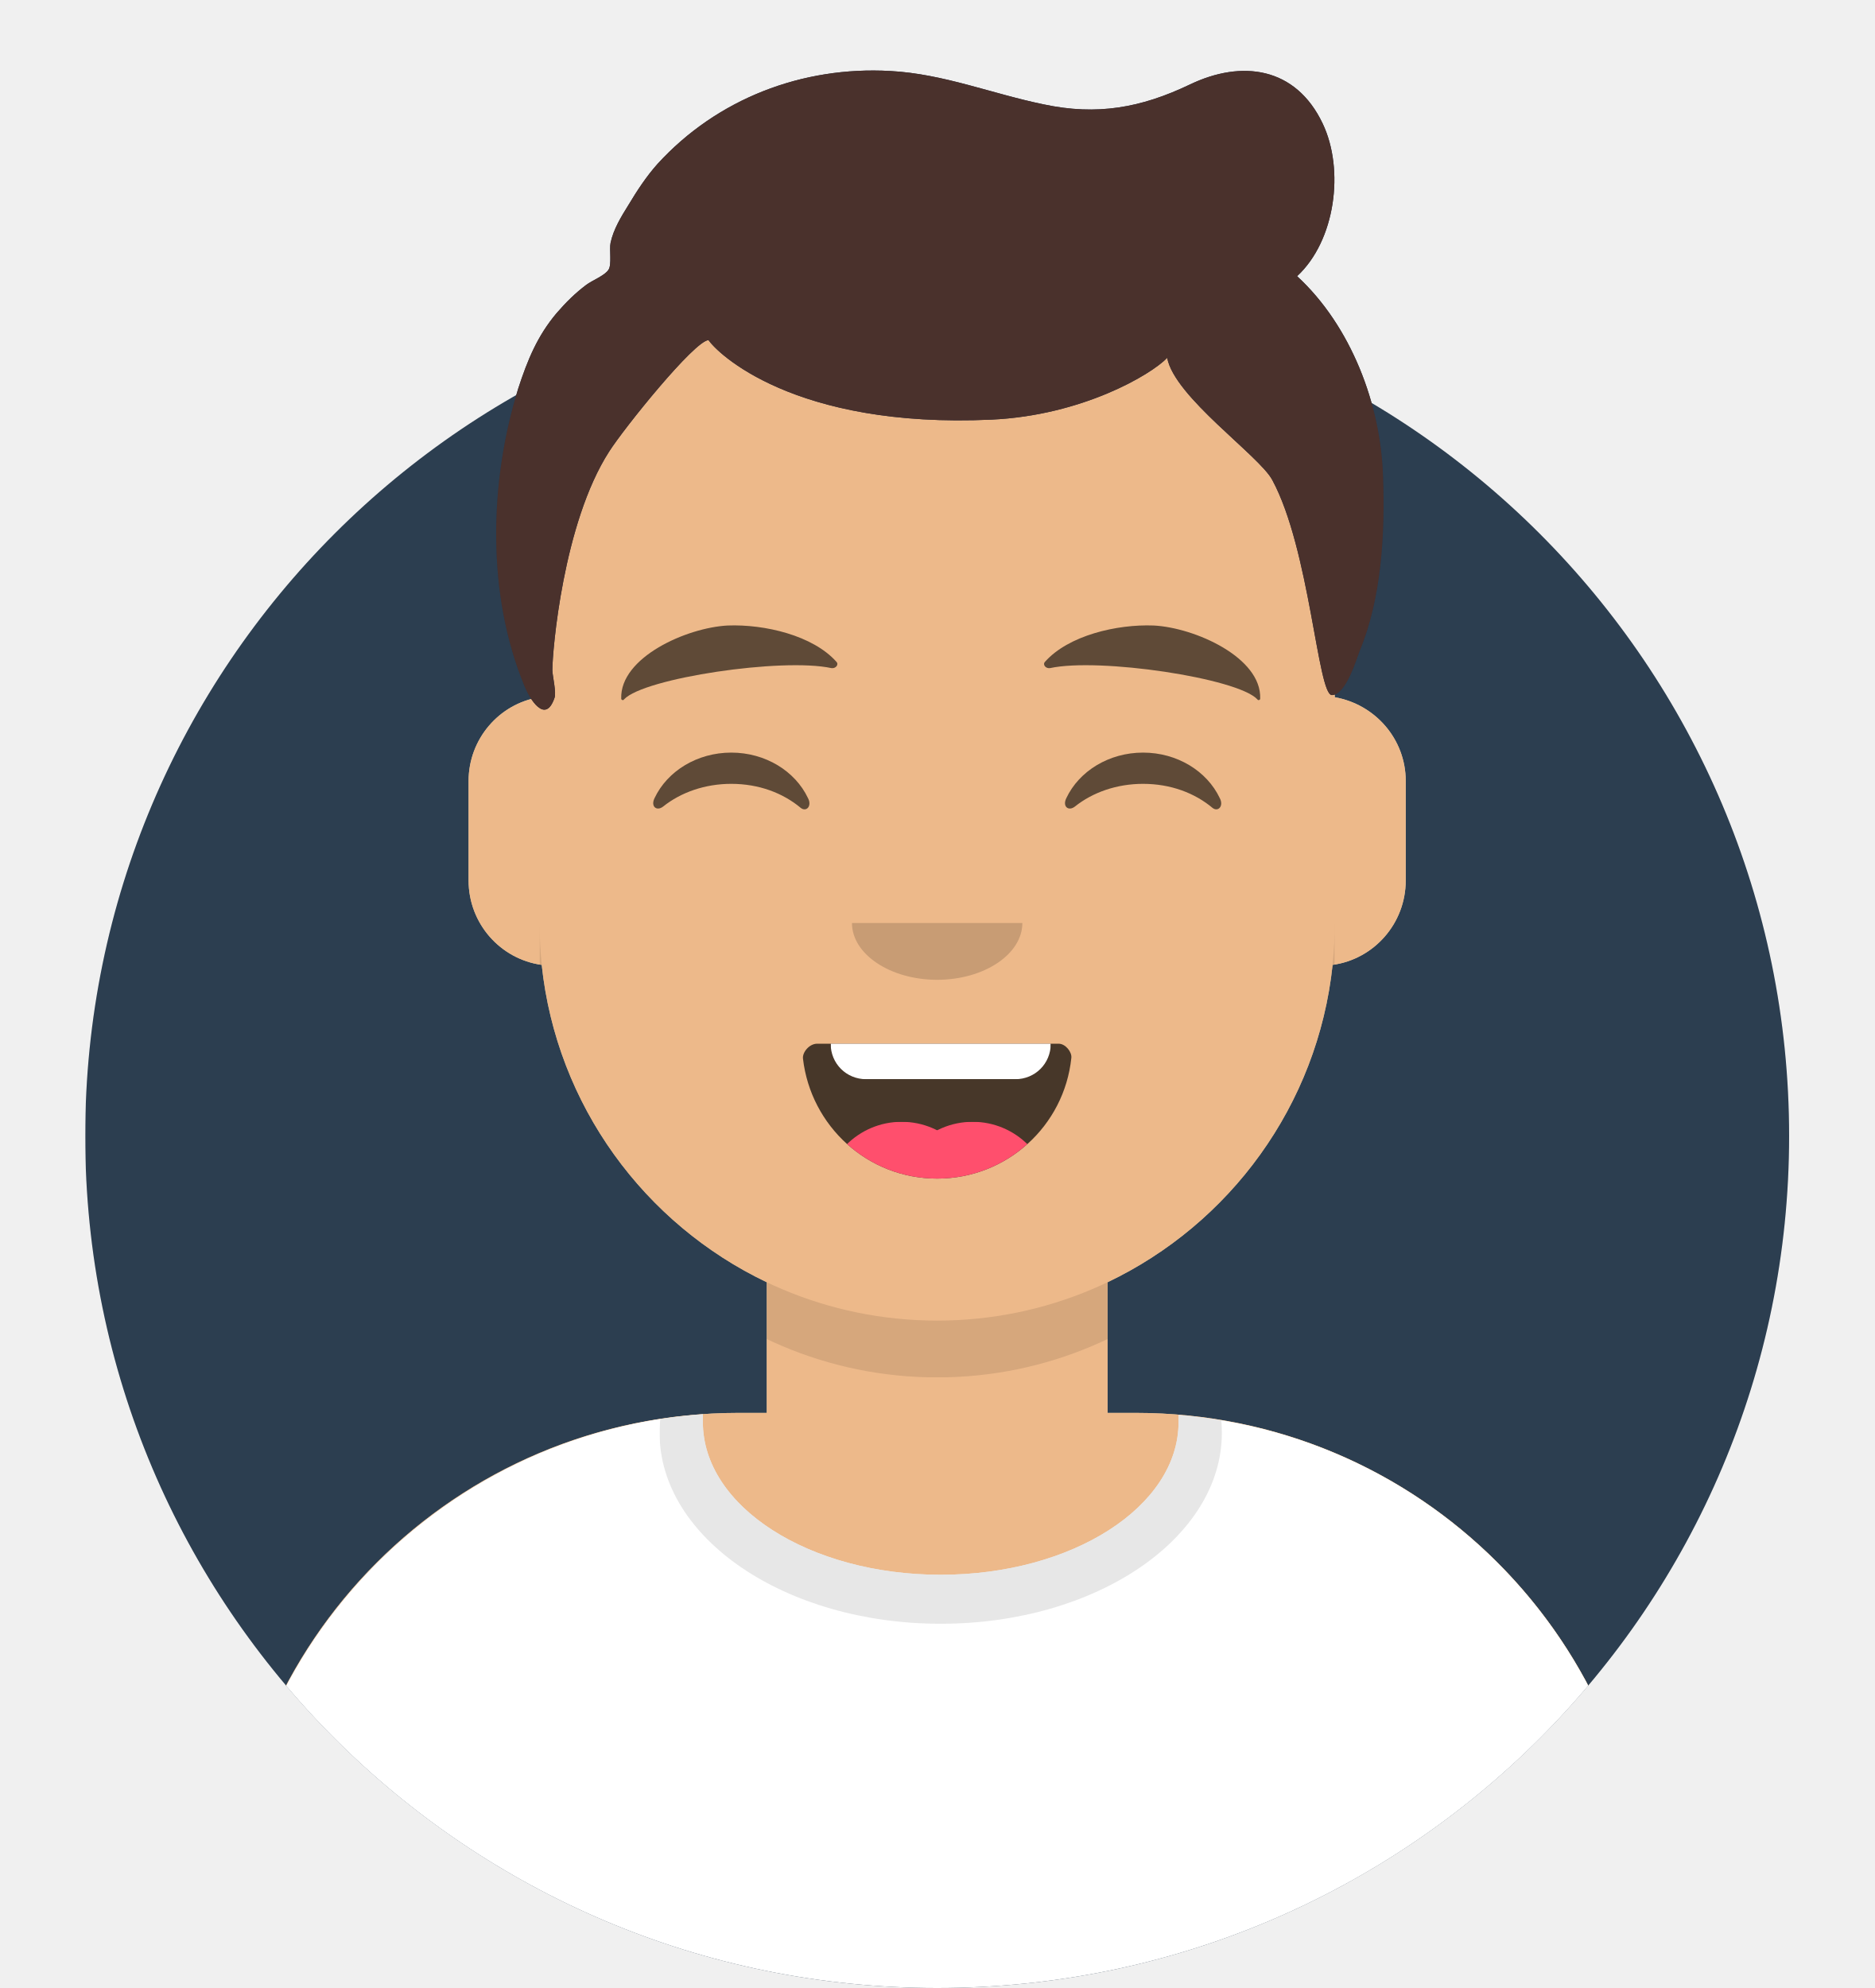
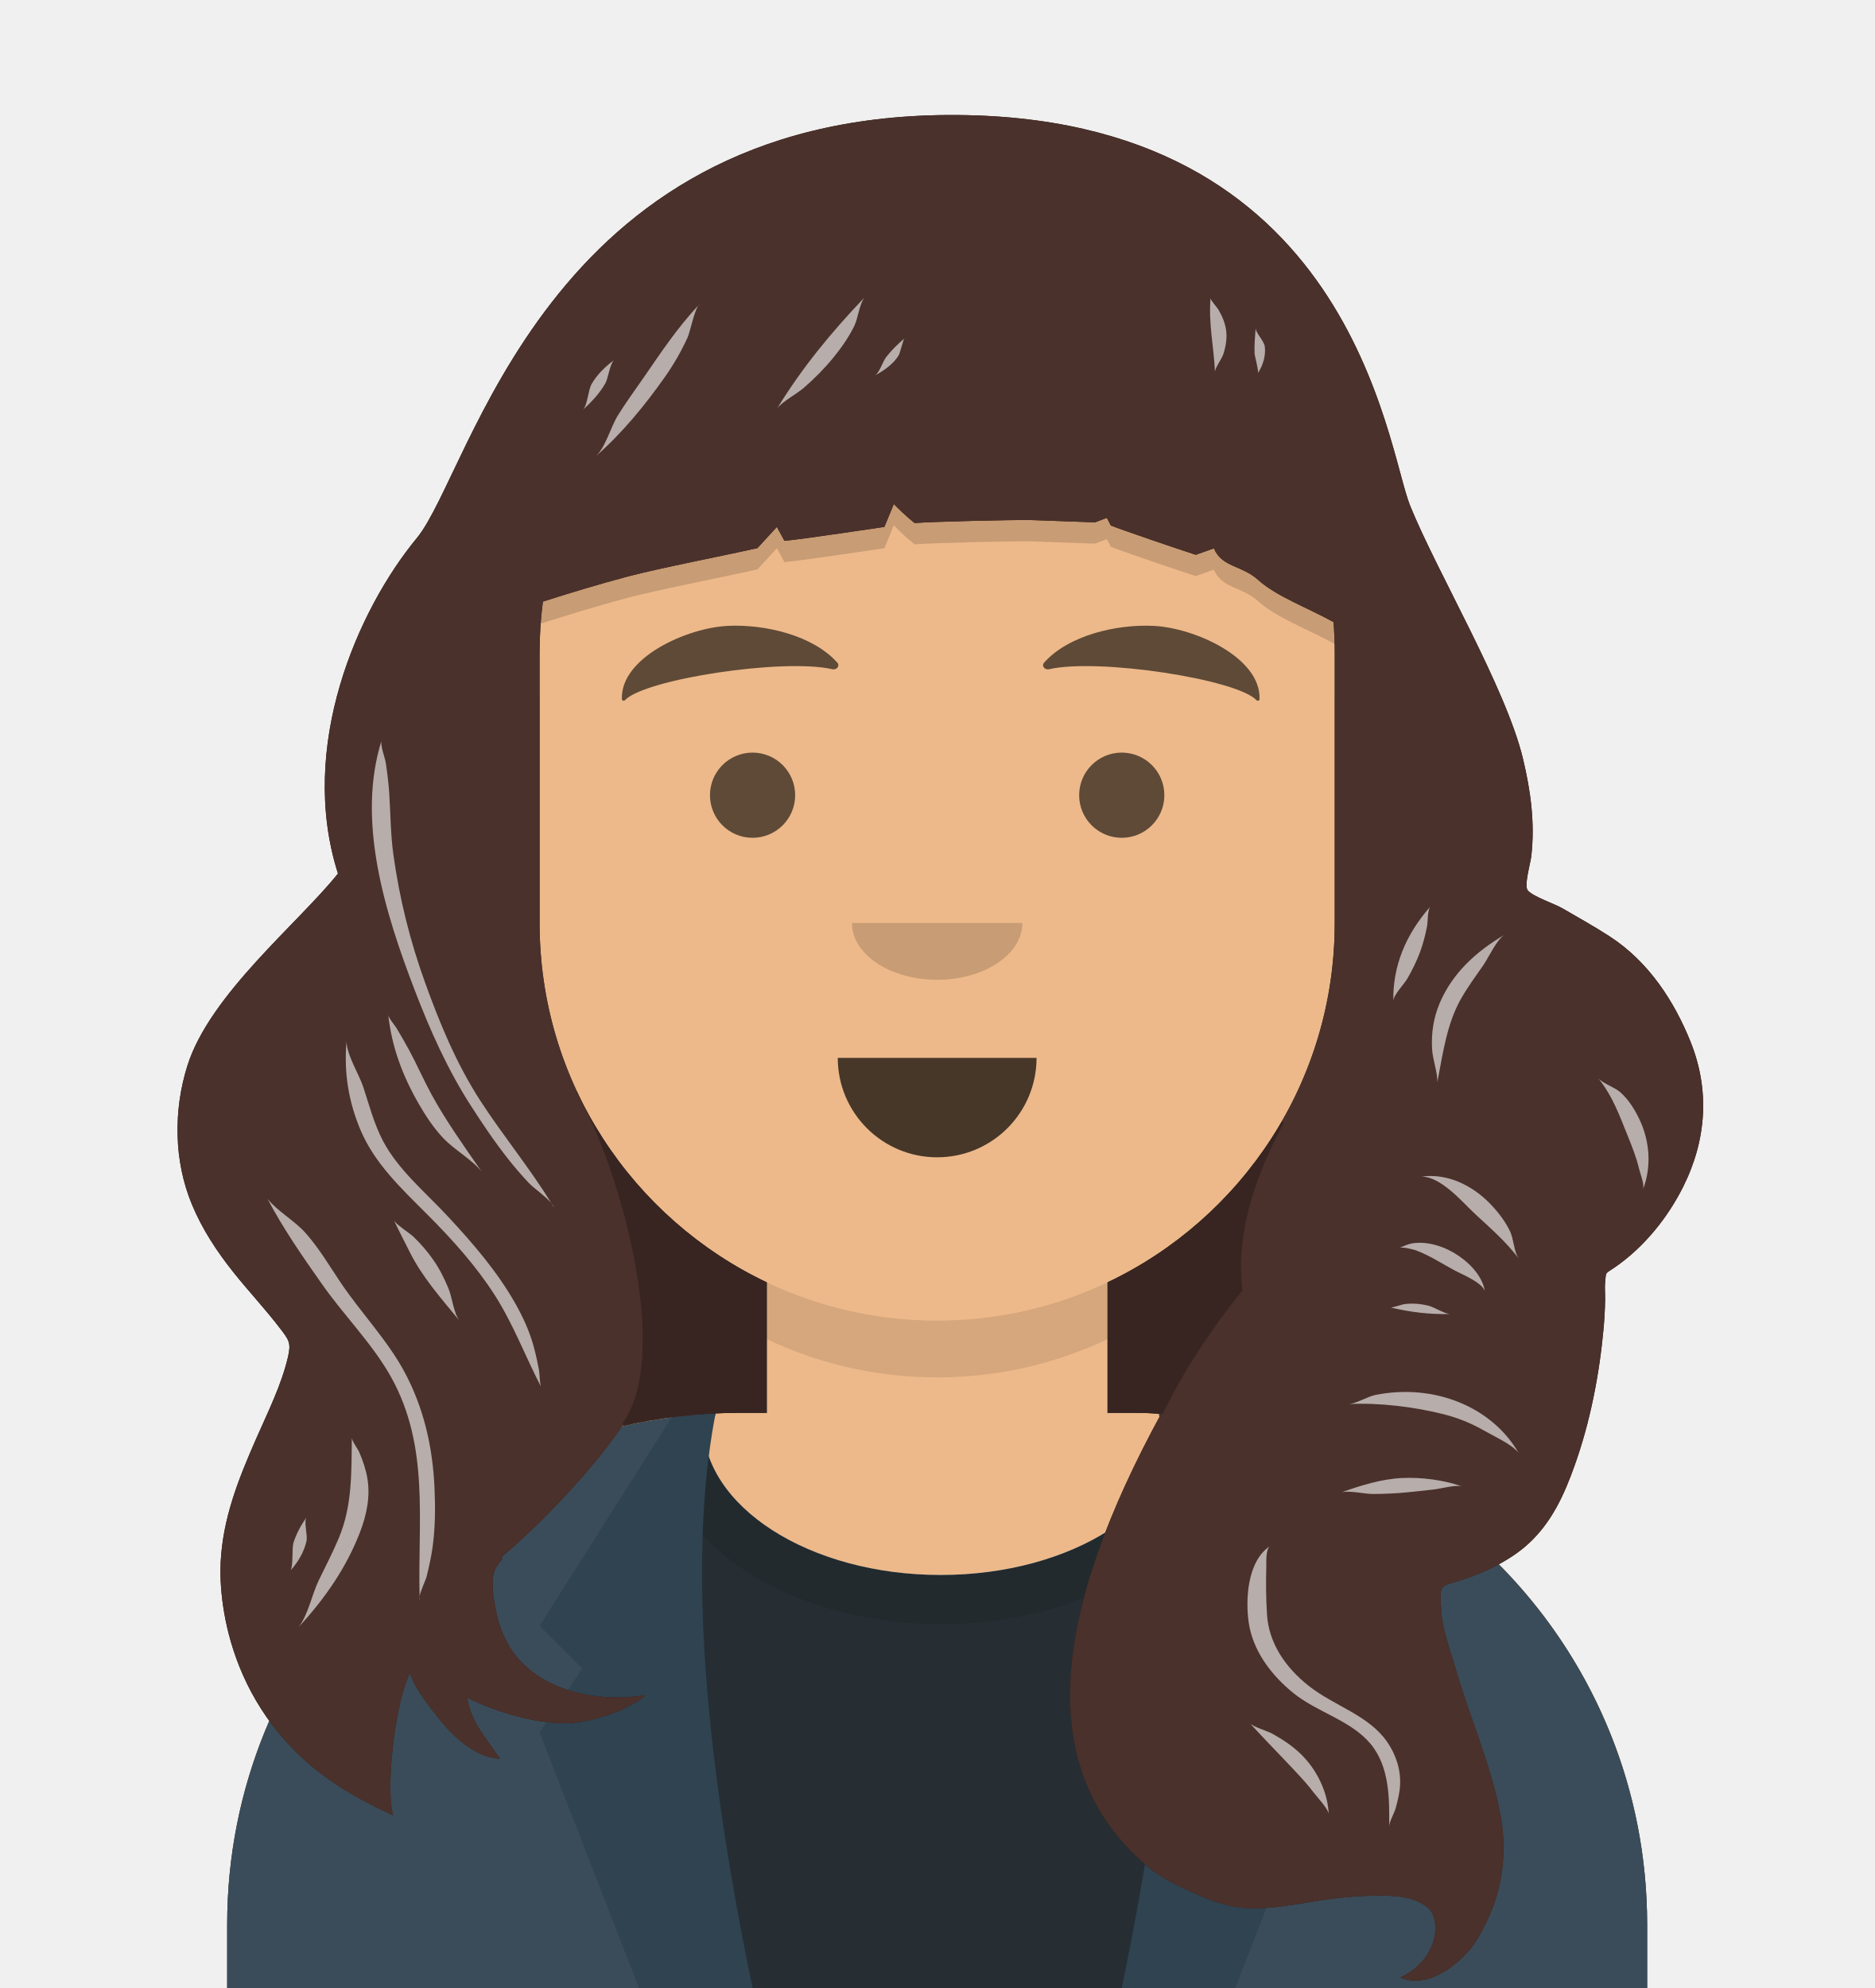
- <svg xmlns="http://www.w3.org/2000/svg" version="1.1" id="Layer_1" x="0px" y="0px" viewBox="0 0 264 280" style="enable-background:new 0 0 264 280;" xml:space="preserve">
-   <style type="text/css">
- 	.st0{fill-rule:evenodd;clip-rule:evenodd;fill:#E6E6E6;}
- 	.st1{filter:url(#Adobe_OpacityMaskFilter);}
- 	.st2{fill-rule:evenodd;clip-rule:evenodd;fill:#FFFFFF;}
- 	.st3{mask:url(#mask-2_1_);}
- 	.st4{fill-rule:evenodd;clip-rule:evenodd;fill:#2C3E50;}
- 	.st5{filter:url(#Adobe_OpacityMaskFilter_1_);}
- 	.st6{mask:url(#mask-4_1_);}
- 	.st7{fill-rule:evenodd;clip-rule:evenodd;fill:#D0C6AC;}
- 	.st8{filter:url(#Adobe_OpacityMaskFilter_2_);}
- 	.st9{mask:url(#mask-6_1_);}
- 	.st10{fill-rule:evenodd;clip-rule:evenodd;fill:#EDB98A;}
- 	.st11{filter:url(#Adobe_OpacityMaskFilter_3_);}
- 	.st12{mask:url(#mask-6_2_);fill-rule:evenodd;clip-rule:evenodd;fill-opacity:0.1;}
- 	.st13{filter:url(#Adobe_OpacityMaskFilter_4_);}
- 	.st14{mask:url(#react-mask-952_1_);}
- 	.st15{filter:url(#Adobe_OpacityMaskFilter_5_);}
- 	.st16{opacity:0.6;mask:url(#react-mask-952_2_);}
- 	.st17{fill-rule:evenodd;clip-rule:evenodd;fill-opacity:0.16;}
- 	.st18{fill-rule:evenodd;clip-rule:evenodd;fill-opacity:0.7;}
- 	.st19{filter:url(#Adobe_OpacityMaskFilter_6_);}
- 	.st20{mask:url(#react-mask-934_1_);fill-rule:evenodd;clip-rule:evenodd;fill:#FFFFFF;}
- 	.st21{filter:url(#Adobe_OpacityMaskFilter_7_);}
- 	.st22{mask:url(#react-mask-934_2_);}
- 	.st23{fill-rule:evenodd;clip-rule:evenodd;fill:#FF4F6D;}
- 	.st24{fill-rule:evenodd;clip-rule:evenodd;fill-opacity:0.6;}
- 	.st25{filter:url(#Adobe_OpacityMaskFilter_8_);}
- 	.st26{mask:url(#react-mask-925_1_);}
- 	.st27{fill-rule:evenodd;clip-rule:evenodd;fill:#28354B;}
- 	.st28{filter:url(#Adobe_OpacityMaskFilter_9_);}
- 	.st29{mask:url(#react-mask-924_1_);}
- 	.st30{fill-rule:evenodd;clip-rule:evenodd;fill:#4A312C;}
- </style>
-   <g>
-     <g transform="translate(-825, -1100)">
+ <svg xmlns="http://www.w3.org/2000/svg" xmlns:xlink="http://www.w3.org/1999/xlink" width="264px" height="280px" viewBox="0 0 264 280" version="1.1">
+   <defs>
+     <circle id="path-1" cx="120" cy="120" r="120" />
+     <path d="M12,160 C12,226.274 65.726,280 132,280 C198.274,280 252,226.274 252,160 L264,160 L264,-1.42108547e-14 L-3.19744231e-14,-1.42108547e-14 L-3.19744231e-14,160 L12,160 Z" id="path-3" />
+     <path d="M124,144.611 L124,163 L128,163 L128,163 C167.765,163 200,195.235 200,235 L200,244 L0,244 L0,235 C-4.86974701e-15,195.235 32.235,163 72,163 L72,163 L76,163 L76,144.611 C58.763,136.422 46.372,119.687 44.305,99.881 C38.48,99.058 34,94.052 34,88 L34,74 C34,68.054 38.325,63.118 44,62.166 L44,56 L44,56 C44,25.072 69.072,5.68137151e-15 100,0 L100,0 L100,0 C130.928,-5.68137151e-15 156,25.072 156,56 L156,62.166 C161.675,63.118 166,68.054 166,74 L166,88 C166,94.052 161.52,99.058 155.695,99.881 C153.628,119.687 141.237,136.422 124,144.611 Z" id="path-5" />
+   </defs>
+   <g id="Avataaar" stroke="none" stroke-width="1" fill="none" fill-rule="evenodd">
+     <g transform="translate(-825, -1100)" id="Avataaar/Circle">
      <g transform="translate(825, 1100)">
-         <g id="Circle" transform="translate(12, 40)">
-           <g id="Circle-Background">
-             <circle class="st0" cx="120" cy="120" r="120" />
-           </g>
-           <defs>
-             <filter id="Adobe_OpacityMaskFilter" filterUnits="userSpaceOnUse" x="0" y="0" width="240" height="240">
-               <feColorMatrix type="matrix" values="1 0 0 0 0  0 1 0 0 0  0 0 1 0 0  0 0 0 1 0" />
-             </filter>
-           </defs>
-           <mask maskUnits="userSpaceOnUse" x="0" y="0" width="240" height="240" id="mask-2_1_">
-             <g class="st1">
-               <circle id="path-1_1_" class="st2" cx="120" cy="120" r="120" />
-             </g>
-           </mask>
-           <g class="st3">
-             <rect class="st4" width="240" height="240" />
-           </g>
-         </g>
-         <g id="Mask">
- 			</g>
-         <defs>
-           <filter id="Adobe_OpacityMaskFilter_1_" filterUnits="userSpaceOnUse" x="-1" y="0" width="265" height="280">
-             <feColorMatrix type="matrix" values="1 0 0 0 0  0 1 0 0 0  0 0 1 0 0  0 0 0 1 0" />
-           </filter>
-         </defs>
-         <mask maskUnits="userSpaceOnUse" x="-1" y="0" width="265" height="280" id="mask-4_1_">
-           <g class="st5">
-             <path id="path-3_1_" class="st2" d="M12,160c0,66.3,53.7,120,120,120s120-53.7,120-120h12V0H0v160H12z" />
-           </g>
-         </mask>
-         <g id="Avataaar" class="st6">
+         <g id="Mask" />
+         <g id="Avataaar" stroke-width="1" fill-rule="evenodd" mask="url(#mask-4)">
          <g id="Body" transform="translate(32, 36)">
-             <g>
-               <path class="st7" d="M124,144.6V163h4l0,0c39.8,0,72,32.2,72,72v9H0v-9c0-39.8,32.2-72,72-72l0,0h4v-18.4        c-17.2-8.2-29.6-24.9-31.7-44.7C38.5,99.1,34,94.1,34,88V74c0-5.9,4.3-10.9,10-11.8V56l0,0c0-30.9,25.1-56,56-56l0,0l0,0        c30.9,0,56,25.1,56,56v6.2c5.7,1,10,5.9,10,11.8v14c0,6.1-4.5,11.1-10.3,11.9C153.6,119.7,141.2,136.4,124,144.6z" />
-             </g>
-             <defs>
-               <filter id="Adobe_OpacityMaskFilter_2_" filterUnits="userSpaceOnUse" x="-32" y="0" width="264" height="244">
-                 <feColorMatrix type="matrix" values="1 0 0 0 0  0 1 0 0 0  0 0 1 0 0  0 0 0 1 0" />
-               </filter>
-             </defs>
-             <mask maskUnits="userSpaceOnUse" x="-32" y="0" width="264" height="244" id="mask-6_1_">
-               <g class="st8">
-                 <path id="path-5_1_" class="st2" d="M124,144.6V163h4l0,0c39.8,0,72,32.2,72,72v9H0v-9c0-39.8,32.2-72,72-72l0,0h4v-18.4         c-17.2-8.2-29.6-24.9-31.7-44.7C38.5,99.1,34,94.1,34,88V74c0-5.9,4.3-10.9,10-11.8V56l0,0c0-30.9,25.1-56,56-56l0,0l0,0         c30.9,0,56,25.1,56,56v6.2c5.7,1,10,5.9,10,11.8v14c0,6.1-4.5,11.1-10.3,11.9C153.6,119.7,141.2,136.4,124,144.6z" />
-               </g>
+             <mask id="mask-6" fill="white">
+               <use xlink:href="#path-5" />
            </mask>
-             <g class="st9">
-               <g id="Color" transform="translate(-32, 0)">
-                 <rect class="st10" width="264" height="244" />
+             <use fill="#D0C6AC" xlink:href="#path-5" />
+             <g id="Skin/👶🏽-03-Brown" mask="url(#mask-6)" fill="#EDB98A">
+               <g transform="translate(-32, 0)" id="Color">
+                 <rect x="0" y="0" width="264" height="244" />
              </g>
            </g>
+             <path d="M156,79 L156,102 C156,132.928 130.928,158 100,158 C69.072,158 44,132.928 44,102 L44,79 L44,94 C44,124.928 69.072,150 100,150 C130.928,150 156,124.928 156,94 L156,79 Z" id="Neck-Shadow" fill-opacity="0.1" fill="#000000" mask="url(#mask-6)" />
+           </g>
+           <g id="Clothing/Blazer-+-Shirt" transform="translate(0, 170)">
            <defs>
-               <filter id="Adobe_OpacityMaskFilter_3_" filterUnits="userSpaceOnUse" x="44" y="79" width="112" height="79">
-                 <feColorMatrix type="matrix" values="1 0 0 0 0  0 1 0 0 0  0 0 1 0 0  0 0 0 1 0" />
-               </filter>
+               <path d="M133.96,0.295 C170.936,3.325 200,34.294 200,72.052 L200,81 L0,81 L0,72.052 C1.22536245e-14,33.953 29.592,2.765 67.045,0.22 C67.015,0.593 67,0.969 67,1.348 C67,13.211 81.998,22.828 100.5,22.828 C119.002,22.828 134,13.211 134,1.348 C134,0.995 133.987,0.644 133.96,0.295 Z" id="react-path-401" />
            </defs>
-             <mask maskUnits="userSpaceOnUse" x="44" y="79" width="112" height="79" id="mask-6_2_">
-               <g class="st11">
-                 <path id="path-5_2_" class="st2" d="M124,144.6V163h4l0,0c39.8,0,72,32.2,72,72v9H0v-9c0-39.8,32.2-72,72-72l0,0h4v-18.4         c-17.2-8.2-29.6-24.9-31.7-44.7C38.5,99.1,34,94.1,34,88V74c0-5.9,4.3-10.9,10-11.8V56l0,0c0-30.9,25.1-56,56-56l0,0l0,0         c30.9,0,56,25.1,56,56v6.2c5.7,1,10,5.9,10,11.8v14c0,6.1-4.5,11.1-10.3,11.9C153.6,119.7,141.2,136.4,124,144.6z" />
+             <g id="Shirt" transform="translate(32, 29)">
+               <mask id="react-mask-402" fill="white">
+                 <use xlink:href="#react-path-401" />
+               </mask>
+               <use id="Clothes" fill="#E6E6E6" xlink:href="#react-path-401" />
+               <g id="Color/Palette/Black" mask="url(#react-mask-402)" fill="#262E33">
+                 <g transform="translate(-32, -29)" id="🖍Color">
+                   <rect x="0" y="0" width="264" height="110" />
+                 </g>
              </g>
-             </mask>
-             <path id="Neck-Shadow" class="st12" d="M156,79v23c0,30.9-25.1,56-56,56s-56-25.1-56-56V79v15c0,30.9,25.1,56,56,56       s56-25.1,56-56V79z" />
-           </g>
-           <g transform="translate(0, 170)">
-             <g id="Clothes">
-               <path class="st0" d="M166,29.3c37,3,66,34,66,71.8v8.9H32v-8.9C32,63,61.6,31.8,99,29.2c0,0.4,0,0.7,0,1.1        c0,11.9,15,21.5,33.5,21.5S166,42.2,166,30.3C166,30,166,29.6,166,29.3z" />
-             </g>
-             <defs>
-               <filter id="Adobe_OpacityMaskFilter_4_" filterUnits="userSpaceOnUse" x="0" y="0" width="264" height="110">
-                 <feColorMatrix type="matrix" values="1 0 0 0 0  0 1 0 0 0  0 0 1 0 0  0 0 0 1 0" />
-               </filter>
-             </defs>
-             <mask maskUnits="userSpaceOnUse" x="0" y="0" width="264" height="110" id="react-mask-952_1_">
-               <g class="st13">
-                 <path id="react-path-951_1_" class="st2" d="M166,29.3c37,3,66,34,66,71.8v8.9H32v-8.9C32,63,61.6,31.8,99,29.2         c0,0.4,0,0.7,0,1.1c0,11.9,15,21.5,33.5,21.5S166,42.2,166,30.3C166,30,166,29.6,166,29.3z" />
-               </g>
-             </mask>
-             <g class="st14">
-               <rect class="st2" width="264" height="110" />
-             </g>
-             <defs>
-               <filter id="Adobe_OpacityMaskFilter_5_" filterUnits="userSpaceOnUse" x="92.9" y="4.9" width="79.3" height="53.8">
-                 <feColorMatrix type="matrix" values="1 0 0 0 0  0 1 0 0 0  0 0 1 0 0  0 0 0 1 0" />
-               </filter>
-             </defs>
-             <mask maskUnits="userSpaceOnUse" x="92.9" y="4.9" width="79.3" height="53.8" id="react-mask-952_2_">
-               <g class="st15">
-                 <path id="react-path-951_2_" class="st2" d="M166,29.3c37,3,66,34,66,71.8v8.9H32v-8.9C32,63,61.6,31.8,99,29.2         c0,0.4,0,0.7,0,1.1c0,11.9,15,21.5,33.5,21.5S166,42.2,166,30.3C166,30,166,29.6,166,29.3z" />
-               </g>
-             </mask>
-             <g id="Shadowy" class="st16">
-               <g transform="translate(92, 4)">
-                 <ellipse class="st17" cx="40.5" cy="27.8" rx="39.6" ry="26.9" />
-               </g>
-             </g>
-           </g>
-           <g id="Face" transform="translate(76, 82)">
-             <g transform="translate(2, 52)">
-               <g id="Mouth">
-                 <path class="st18" d="M35.1,15.1C36.2,24.6,44.2,32,54,32c9.8,0,17.9-7.4,18.9-17c0.1-0.8-0.8-2-1.8-2c-14.9,0-26.3,0-34,0         C36,13,35,14.2,35.1,15.1z" />
-               </g>
-               <defs>
-                 <filter id="Adobe_OpacityMaskFilter_6_" filterUnits="userSpaceOnUse" x="39" y="2" width="31" height="16">
-                   <feColorMatrix type="matrix" values="1 0 0 0 0  0 1 0 0 0  0 0 1 0 0  0 0 0 1 0" />
-                 </filter>
-               </defs>
-               <mask maskUnits="userSpaceOnUse" x="39" y="2" width="31" height="16" id="react-mask-934_1_">
-                 <g class="st19">
-                   <path id="react-path-933_1_" class="st2" d="M35.1,15.1C36.2,24.6,44.2,32,54,32c9.8,0,17.9-7.4,18.9-17          c0.1-0.8-0.8-2-1.8-2c-14.9,0-26.3,0-34,0C36,13,35,14.2,35.1,15.1z" />
-                 </g>
-               </mask>
-               <path id="Teeth" class="st20" d="M44,2h21c2.8,0,5,2.2,5,5v6c0,2.8-2.2,5-5,5H44c-2.8,0-5-2.2-5-5V7C39,4.2,41.2,2,44,2z" />
-               <defs>
-                 <filter id="Adobe_OpacityMaskFilter_7_" filterUnits="userSpaceOnUse" x="38" y="24" width="32" height="22">
-                   <feColorMatrix type="matrix" values="1 0 0 0 0  0 1 0 0 0  0 0 1 0 0  0 0 0 1 0" />
-                 </filter>
-               </defs>
-               <mask maskUnits="userSpaceOnUse" x="38" y="24" width="32" height="22" id="react-mask-934_2_">
-                 <g class="st21">
-                   <path id="react-path-933_2_" class="st2" d="M35.1,15.1C36.2,24.6,44.2,32,54,32c9.8,0,17.9-7.4,18.9-17          c0.1-0.8-0.8-2-1.8-2c-14.9,0-26.3,0-34,0C36,13,35,14.2,35.1,15.1z" />
-                 </g>
-               </mask>
-               <g id="Tongue" class="st22">
-                 <g transform="translate(38, 24)">
-                   <circle class="st23" cx="11" cy="11" r="11" />
-                   <circle class="st23" cx="21" cy="11" r="11" />
+               <g id="Shadowy" opacity="0.6" mask="url(#react-mask-402)" fill-opacity="0.16" fill="#000000">
+                 <g transform="translate(60, -25)" id="Hola-👋🏼">
+                   <ellipse cx="40.5" cy="27.848" rx="39.635" ry="26.914" />
                </g>
              </g>
            </g>
-             <g transform="translate(28, 40)">
-               <path id="Nose" class="st17" d="M16,8c0,4.4,5.4,8,12,8l0,0c6.6,0,12-3.6,12-8" />
-             </g>
-             <g transform="translate(0, 8)">
-               <path id="Squint" class="st24" d="M16.2,22.4C18,18.6,22.2,16,27,16c4.8,0,9,2.6,10.8,6.4c0.6,1.1-0.2,2-1,1.4        c-2.5-2.1-5.9-3.4-9.8-3.4c-3.7,0-7.1,1.2-9.6,3.2C16.5,24.3,15.6,23.6,16.2,22.4z" />
-               <path class="st24" d="M74.2,22.4C76,18.6,80.2,16,85,16c4.8,0,9,2.6,10.8,6.4c0.6,1.1-0.2,2-1,1.4c-2.5-2.1-5.9-3.4-9.8-3.4        c-3.7,0-7.1,1.2-9.6,3.2C74.5,24.3,73.6,23.6,74.2,22.4z" />
-             </g>
-             <g>
-               <path id="Eyebrow" class="st24" d="M26.5,6.1c-5.8,0.3-15.2,4.5-15,10.3c0,0.2,0.3,0.3,0.4,0.1c2.8-3,22.3-5.9,29.2-4.4        c0.6,0.1,1.1-0.5,0.7-0.9C38.5,7.5,31.7,5.9,26.5,6.1" />
-               <path class="st24" d="M86.5,6.1c5.8,0.3,15.2,4.5,15,10.3c0,0.2-0.3,0.3-0.4,0.1c-2.8-3-22.3-5.9-29.2-4.4        c-0.6,0.1-1.1-0.5-0.7-0.9C74.5,7.5,81.3,5.9,86.5,6.1" />
+             <g id="Blazer" transform="translate(32, 28)">
+               <path d="M68.785,1.122 C30.512,2.804 -1.89486556e-14,34.365 -1.42108547e-14,73.052 L0,73.052 L0,82 L69.362,82 C65.961,69.92 64,55.709 64,40.5 C64,26.173 65.74,12.731 68.785,1.122 Z M131.638,82 L200,82 L200,73.052 C200,34.707 170.025,3.363 132.229,1.174 C135.265,12.771 137,26.194 137,40.5 C137,55.709 135.039,69.92 131.638,82 Z" id="Saco" fill="#3A4C5A" />
+               <path d="M149,58 L158.556,50.833 L158.556,50.833 C159.999,49.751 161.988,49.768 163.412,50.876 L170,56 L149,58 Z" id="Pocket-hanky" fill="#E6E6E6" />
+               <path d="M69,1.13686838e-13 C65,19.333 66.667,46.667 74,82 L58,82 L44,46 L50,37 L44,31 L63,1 C65.028,0.369 67.028,0.036 69,1.13686838e-13 Z" id="Wing" fill="#2F4351" />
+               <path d="M151,1.13686838e-13 C147,19.333 148.667,46.667 156,82 L140,82 L126,46 L132,37 L126,31 L145,1 C147.028,0.369 149.028,0.036 151,1.13686838e-13 Z" id="Wing" fill="#2F4351" transform="translate(141, 41) scale(-1, 1) translate(-141, -41) " />
            </g>
          </g>
-           <g id="Top">
+           <g id="Face" transform="translate(76, 82)" fill="#000000">
+             <g id="Mouth/Default" transform="translate(2, 52)" fill-opacity="0.7">
+               <path d="M40,15 C40,22.732 46.268,29 54,29 L54,29 C61.732,29 68,22.732 68,15" id="Mouth" />
+             </g>
+             <g id="Nose/Default" transform="translate(28, 40)" fill-opacity="0.16">
+               <path d="M16,8 C16,12.418 21.373,16 28,16 L28,16 C34.627,16 40,12.418 40,8" id="Nose" />
+             </g>
+             <g id="Eyes/Default-😀" transform="translate(0, 8)" fill-opacity="0.6">
+               <circle id="Eye" cx="30" cy="22" r="6" />
+               <circle id="Eye" cx="82" cy="22" r="6" />
+             </g>
+             <g id="Eyebrow/Natural/Default-Natural" fill-opacity="0.6">
+               <path d="M26.039,6.21 C20.278,6.983 11.293,12.005 12.044,17.818 C12.069,18.008 12.357,18.067 12.481,17.908 C14.967,14.72 34.193,10.037 41.194,11.015 C41.835,11.104 42.258,10.443 41.821,10.03 C38.077,6.495 31.2,5.512 26.039,6.21" id="Eyebrow" transform="translate(27, 12) rotate(5) translate(-27, -12) " />
+               <path d="M85.039,6.21 C79.278,6.983 70.293,12.005 71.044,17.818 C71.069,18.008 71.357,18.067 71.481,17.908 C73.967,14.72 93.193,10.037 100.194,11.015 C100.835,11.104 101.258,10.443 100.821,10.03 C97.077,6.495 90.2,5.512 85.039,6.21" id="Eyebrow" transform="translate(86, 12) scale(-1, 1) rotate(5) translate(-86, -12) " />
+             </g>
+           </g>
+           <g id="Top" stroke-width="1" fill-rule="evenodd">
            <defs>
-               <filter id="Adobe_OpacityMaskFilter_8_" filterUnits="userSpaceOnUse" x="-1" y="0" width="264" height="280">
-                 <feColorMatrix type="matrix" values="1 0 0 0 0  0 1 0 0 0  0 0 1 0 0  0 0 0 1 0" />
-               </filter>
+               <rect id="react-path-405" x="0" y="0" width="264" height="280" />
+               <path d="M162.831,71.618 C162.943,73.064 163,74.525 163,76 L163,114 C163,136.339 149.92,155.623 131,164.611 L131,183 L135,183 C136.524,183 137.038,183.047 138.539,183.141 C123.626,210.496 119.824,233.574 137.472,247.543 C139.17,248.746 140.396,249.329 140.607,249.428 C142.98,250.546 145.444,251.768 148.074,252.383 C152.697,253.463 158.007,252.01 162.631,251.43 C164.743,251.164 166.848,251.001 168.977,250.994 C171.542,250.985 174.188,251.078 176.119,252.691 C178.003,254.265 177.763,259.889 172.244,262.524 C176.343,264.379 181.256,260.071 182.932,257.347 C184.398,254.962 185.526,252.379 186.146,249.742 C186.918,246.459 186.968,243.017 186.364,239.728 C185.106,232.88 182.188,226.296 180.201,219.606 C179.469,217.14 178.515,214.441 178.099,211.917 C177.986,211.232 177.852,208.701 177.958,208.172 C178.036,207.779 178.017,207.375 179.373,206.996 C183.289,205.9 187.38,204.063 190.225,201.477 C193.59,198.418 195.344,194.445 196.758,190.497 C198.999,184.245 200.281,177.55 200.871,171.057 C200.993,169.708 201.062,168.362 201.086,167.01 C201.101,166.193 201.001,165.263 201.094,164.445 C201.247,163.105 201.04,163.458 202.342,162.571 C206.599,159.671 209.921,155.449 212.052,151.201 C215.398,144.529 215.834,137.493 213.118,130.734 C210.865,125.127 207.291,119.499 201.726,115.888 C199.589,114.502 197.334,113.245 195.115,111.958 C193.907,111.258 191.068,110.343 190.21,109.441 C189.609,108.811 190.565,105.649 190.686,104.583 C191.214,99.935 190.606,95.426 189.521,90.887 C187.127,80.879 177.488,64.738 173.618,55.225 C170.293,47.053 165.482,-0.075 108.587,0.199 C51.691,0.473 41.419,50.438 33.716,59.774 C25.351,69.912 16.907,89.176 22.603,107.036 C17.099,113.958 4.545,124.044 1.385,134.126 C-0.597,140.451 -0.512,147.496 2.029,153.633 C3.466,157.104 5.525,160.251 7.94,163.272 C10.057,165.919 12.408,168.424 14.458,171.11 C15.695,172.732 16.026,173.129 15.56,175.128 C14.641,179.068 12.741,182.853 11.094,186.603 C8.542,192.413 6.397,197.822 6.08,204.016 C5.778,209.912 7.404,226.689 24.341,236.576 C26.325,237.734 28.283,238.743 30.383,239.685 C29.293,236.29 30.529,224.162 32.726,219.654 C33.286,221.205 34.237,222.697 35.262,224.052 C36.861,226.167 40.636,231.461 45.409,231.707 C43.472,228.723 41.389,226.709 40.785,223.109 C44.762,225.069 50.419,226.856 55.047,226.691 C58.451,226.571 63.471,224.871 66,222.748 C57.628,224.075 49.679,221.315 46.482,215.419 C45.815,214.188 45.308,212.899 45.014,211.559 C44.597,209.659 43.938,206.615 44.823,204.862 C45.038,204.436 45.389,204.001 45.807,203.573 C45.741,203.494 45.675,203.416 45.61,203.337 C51.304,198.55 58.449,190.933 62.275,185.368 C62.346,185.245 62.416,185.123 62.486,185 L62.525,185 C62.554,184.958 62.582,184.916 62.61,184.874 C67.875,183.648 73.362,183 79,183 L83,183 L83,164.611 C64.08,155.623 51,136.339 51,114 L51,76 L51,76 C51,73.537 51.159,71.112 51.467,68.733 C55.409,67.47 59.365,66.278 63.399,65.205 C67.855,64.019 77.798,62.091 81.689,61.194 L84.425,58.215 L85.488,60.17 C87.646,60.004 99.566,58.213 99.566,58.213 L100.896,54.99 C102.613,56.753 103.835,57.669 103.835,57.669 C106.391,57.46 117.488,57.211 120.12,57.243 C120.12,57.243 127.46,57.501 129.241,57.571 L130.908,56.933 L131.456,58.01 C132.91,58.601 141.699,61.601 143.434,62.138 L145.981,61.232 C147.1,63.926 149.92,63.586 152.257,65.713 C154.76,67.992 159.483,69.737 162.831,71.618 Z" id="react-path-406" />
            </defs>
-             <mask maskUnits="userSpaceOnUse" x="-1" y="0" width="264" height="280" id="react-mask-925_1_">
-               <g class="st25">
-                 <rect id="react-path-927_1_" class="st2" width="264" height="280" />
-               </g>
+             <mask id="react-mask-403" fill="white">
+               <use xlink:href="#react-path-405" />
            </mask>
-             <g class="st26">
+             <g id="Mask" />
+             <g id="Top/Long-Hair/Curvy" mask="url(#react-mask-403)">
              <g transform="translate(-1, 0)">
-                 <g id="Short-Hair">
-                   <path class="st27" d="M183.7,38.9c5.4-5,6.7-15,3.6-21.5c-3.8-8-11.4-9-18.7-5.5c-6.9,3.3-13.1,4.4-20.6,2.8          c-7.3-1.5-14.1-4.3-21.6-4.7C114,9.3,102,13.9,93.6,23.1c-1.6,1.8-2.9,3.8-4.1,5.8c-1,1.6-2.1,3.4-2.5,5.3          c-0.2,0.9,0.2,3.1-0.3,3.8c-0.5,0.8-2.3,1.5-3.1,2.1c-1.6,1.2-2.9,2.5-4.2,4c-2.7,3.2-4.1,6.6-5.4,10.6          c-4.1,13.2-4.5,29,0.9,42c0.7,1.7,2.9,5.4,4.2,1.6c0.3-0.7-0.3-3.2-0.3-3.9c0-2.7,1.5-20.7,8-30.8c2.1-3.3,12-15.6,14-15.7          c1.1,1.7,11.9,12.5,39.9,11.2c12.7-0.6,22.4-6.3,24.7-8.7c1,5.5,13,13.8,14.8,17.2c5.3,9.8,6.4,30.3,8.4,30.3          s3.5-5.2,3.9-6.2c3.1-7.4,3.6-16.6,3.3-24.6C195.5,57,191.3,45.9,183.7,38.9z" />
+                 <path d="M100.9,42.465 C91.102,48.472 82.386,56.327 76.587,65.36 C73.825,69.663 71.553,74.2 69.436,78.758 C68.374,81.045 67.405,83.36 66.476,85.689 C65.889,87.159 64.989,88.745 65.836,90.288 C66.353,89.986 66.549,90.094 66.224,90.635 C68.916,91.369 72.658,89.3 74.991,88.536 C79.754,86.975 84.52,85.503 89.399,84.205 C93.855,83.019 103.798,81.091 107.689,80.194 L110.425,77.215 L111.488,79.17 C113.646,79.004 125.566,77.213 125.566,77.213 L126.896,73.99 C128.613,75.753 129.835,76.669 129.835,76.669 C132.391,76.46 143.488,76.211 146.12,76.243 C146.12,76.243 153.46,76.501 155.241,76.571 L156.908,75.933 L157.456,77.01 C158.91,77.601 167.699,80.601 169.434,81.138 L171.981,80.232 C173.1,82.926 175.92,82.586 178.257,84.713 C181.349,87.527 187.826,89.529 190.918,91.976 C192.025,92.852 193.06,93.768 194.1,94.702 C195.256,95.739 195.085,95.89 195.461,97.08 C195.573,97.436 196.716,99.279 197.203,99.43 C198.936,99.966 187.049,68.944 183.786,64.977 C180.418,60.883 158.575,33.323 129.612,34.225" id="Top-Shadow" fill-opacity="0.16" fill="#000000" fill-rule="evenodd" />
+                 <g id="Hair" stroke-width="1" fill="none" fill-rule="evenodd" transform="translate(26, 16)">
+                   <mask id="react-mask-404" fill="white">
+                     <use xlink:href="#react-path-406" />
+                   </mask>
+                   <use id="Hair-Mask" fill="#361A0A" xlink:href="#react-path-406" />
+                   <g id="Skin/👶🏽-03-Brown" mask="url(#react-mask-404)" fill="#4A312C">
+                     <g transform="translate(0, 0) " id="Color">
+                       <rect x="0" y="0" width="264" height="280" />
+                     </g>
+                   </g>
+                   <path d="M62.679,184.462 C69.755,174.755 62.149,147.787 56.128,137.801 C72.965,130.138 106.214,131.553 155.874,142.048 C151.079,150.9 149.123,158.804 150.006,165.757 C145.469,171.333 141.72,177.127 138.76,183.141 L103.889,191.747 C81.853,194.4 68.116,191.972 62.679,184.462 Z" id="Shadow" fill-opacity="0.24" fill="#000000" mask="url(#react-mask-404)" />
                </g>
-                 <defs>
-                   <filter id="Adobe_OpacityMaskFilter_9_" filterUnits="userSpaceOnUse" x="0" y="0" width="264" height="280">
-                     <feColorMatrix type="matrix" values="1 0 0 0 0  0 1 0 0 0  0 0 1 0 0  0 0 0 1 0" />
-                   </filter>
-                 </defs>
-                 <mask maskUnits="userSpaceOnUse" x="0" y="0" width="264" height="280" id="react-mask-924_1_">
-                   <g class="st28">
-                     <path id="react-path-926_1_" class="st2" d="M183.7,38.9c5.4-5,6.7-15,3.6-21.5c-3.8-8-11.4-9-18.7-5.5           c-6.9,3.3-13.1,4.4-20.6,2.8c-7.3-1.5-14.1-4.3-21.6-4.7C114,9.3,102,13.9,93.6,23.1c-1.6,1.8-2.9,3.8-4.1,5.8           c-1,1.6-2.1,3.4-2.5,5.3c-0.2,0.9,0.2,3.1-0.3,3.8c-0.5,0.8-2.3,1.5-3.1,2.1c-1.6,1.2-2.9,2.5-4.2,4           c-2.7,3.2-4.1,6.6-5.4,10.6c-4.1,13.2-4.5,29,0.9,42c0.7,1.7,2.9,5.4,4.2,1.6c0.3-0.7-0.3-3.2-0.3-3.9           c0-2.7,1.5-20.7,8-30.8c2.1-3.3,12-15.6,14-15.7c1.1,1.7,11.9,12.5,39.9,11.2c12.7-0.6,22.4-6.3,24.7-8.7           c1,5.5,13,13.8,14.8,17.2c5.3,9.8,6.4,30.3,8.4,30.3s3.5-5.2,3.9-6.2c3.1-7.4,3.6-16.6,3.3-24.6           C195.5,57,191.3,45.9,183.7,38.9z" />
-                   </g>
-                 </mask>
-                 <g class="st29">
-                   <g transform="translate(0, 0) ">
-                     <rect class="st30" width="264" height="280" />
-                   </g>
-                 </g>
+                 <path d="M79.04,170.094 C78.981,169.893 78.835,169.667 78.635,169.429 C78.771,169.65 78.907,169.871 79.04,170.094 Z M56.41,120.375 C57.266,126.541 58.736,132.465 60.866,138.377 C62.928,144.098 65.286,149.836 68.679,155.068 C71.84,159.943 75.603,164.492 78.635,169.429 C77.838,168.481 76.163,167.33 75.521,166.651 C74.464,165.535 73.475,164.385 72.537,163.193 C70.614,160.75 68.9,158.194 67.243,155.61 C63.991,150.537 61.553,145.034 59.44,139.531 C55.29,128.723 51.127,115.617 54.774,104.201 C54.492,104.935 55.233,106.688 55.349,107.497 C55.553,108.911 55.735,110.334 55.827,111.757 C56.012,114.64 56.011,117.506 56.41,120.375 Z M68.855,165.041 C67.497,163.31 64.974,161.944 63.413,160.279 C61.998,158.77 60.902,157.078 59.907,155.34 C57.652,151.399 56.17,147.375 55.69,142.969 C55.799,143.492 56.608,144.396 56.863,144.825 C57.477,145.859 58.084,146.894 58.651,147.949 C59.748,149.99 60.664,152.1 61.773,154.136 C63.811,157.875 66.403,161.495 68.855,165.041 Z M73.532,183.499 C74.647,185.461 75.572,187.465 76.157,189.601 C76.465,190.728 76.714,191.87 76.927,193.014 C76.996,193.383 77.009,194.71 77.185,195.284 C74.97,190.993 73.28,186.449 70.642,182.342 C68.038,178.288 64.695,174.561 61.196,171.061 C57.501,167.366 53.786,163.879 51.804,159.214 C50.079,155.154 49.413,150.996 49.814,146.658 C49.816,148.569 51.571,151.28 52.177,153.127 C53.006,155.654 53.666,158.232 54.914,160.634 C57.04,164.723 60.873,167.877 64.079,171.322 C67.632,175.138 71.025,179.084 73.532,183.499 Z M59.229,174.179 C60.287,175.197 61.216,176.283 62.035,177.454 C62.933,178.739 63.591,180.09 64.18,181.504 C64.687,182.721 64.911,184.986 65.707,186.002 C63.129,182.856 60.474,179.885 58.696,176.312 C58.089,175.09 57.148,173.289 56.453,171.817 C56.684,172.41 58.706,173.677 59.229,174.179 Z M48.903,180.528 C51.741,184.778 55.451,188.609 57.877,193.056 C60.707,198.243 61.952,203.863 62.203,209.596 C62.322,212.307 62.315,215.061 61.95,217.764 C61.754,219.212 61.44,220.65 61.081,222.076 C60.945,222.617 60.241,224.002 60.104,224.847 C59.814,214.306 61.558,203.764 56.077,193.943 C53.481,189.292 49.491,185.327 46.398,180.925 C43.616,176.966 40.9,173.084 38.685,168.851 C40.041,170.567 42.485,171.916 44.001,173.62 C45.9,175.754 47.349,178.2 48.903,180.528 Z M60.104,224.847 C60.071,225.051 60.07,225.224 60.117,225.347 C60.112,225.18 60.108,225.013 60.104,224.847 Z M50.56,202.494 C50.561,202.99 51.376,204.012 51.599,204.529 C52.121,205.738 52.546,207.007 52.757,208.29 C53.175,210.818 52.627,213.43 51.69,215.85 C49.791,220.757 46.816,225.103 43.077,229.15 C44.412,227.402 44.944,224.561 45.883,222.612 C46.848,220.611 47.883,218.641 48.734,216.601 C50.653,211.996 50.484,207.29 50.56,202.494 Z M41.917,221.201 C42.318,220.653 42.11,218.018 42.322,217.329 C42.714,216.056 43.392,214.827 44.171,213.694 C43.755,214.393 44.369,216.16 44.166,217.067 C43.834,218.556 42.996,219.999 41.917,221.201 Z M99.608,42.748 C99.527,42.805 99.447,42.908 99.368,43.045 C99.448,42.946 99.527,42.847 99.608,42.748 Z M84.847,64.332 C86.267,63.086 87.024,60.141 88.003,58.552 C89.128,56.727 90.421,54.973 91.648,53.196 C94.08,49.672 96.374,46.212 99.368,43.005 C98.746,43.94 98.195,46.774 97.854,47.519 C96.962,49.467 95.899,51.333 94.633,53.124 C91.772,57.168 88.703,60.927 84.847,64.332 Z M84.312,54.122 C85.062,52.795 86.206,51.674 87.492,50.708 C86.919,51.211 86.661,53.283 86.267,53.983 C85.472,55.395 84.314,56.613 83.071,57.755 C83.735,57.173 83.843,54.952 84.312,54.122 Z M203.506,152.128 C203.499,152.18 203.485,152.282 203.465,152.438 C203.463,150.913 202.784,149.237 202.704,147.669 C202.592,145.479 202.907,143.354 203.787,141.277 C205.527,137.176 208.79,134.07 212.951,131.639 C211.806,132.313 210.684,134.852 209.95,135.907 C208.847,137.493 207.668,139.094 206.736,140.758 C204.793,144.226 204.23,148.375 203.506,152.128 Z M201.998,130.482 C201.761,131.707 201.449,132.922 201.009,134.108 C200.535,135.387 199.916,136.631 199.226,137.836 C198.796,138.587 197.247,140.163 197.248,140.993 C197.165,136.095 198.976,131.658 202.42,127.736 C202.042,128.393 202.137,129.766 201.998,130.482 Z M201.197,165.72 C204.853,165.203 208.302,166.981 210.618,169.271 C211.856,170.495 212.956,171.9 213.683,173.404 C214.23,174.535 214.229,176.387 214.963,177.324 C213.166,174.905 210.887,172.951 208.639,170.86 C207.075,169.405 203.951,165.679 201.197,165.72 Z M200.419,176.097 C200.227,176.032 198.485,175.539 198.082,175.777 C198.679,175.51 199.412,175.185 200.069,175.098 C204.353,174.529 209.561,178.239 210.136,181.819 C209.658,180.593 207.111,179.578 205.96,178.969 C204.137,178.002 202.396,176.832 200.419,176.097 Z M202.228,183.908 C202.97,184.09 204.547,185.084 205.275,185.073 C202.346,185.144 199.703,184.818 196.884,184.159 C197.036,184.2 198.643,183.703 198.695,183.696 C199.91,183.524 201.052,183.62 202.228,183.908 Z M190.883,197.765 C195.171,197.523 200.219,198.149 204.314,199.182 C206.347,199.694 208.253,200.468 210.006,201.477 C211.42,202.291 213.936,203.409 214.882,204.614 C211.142,198.162 203.032,194.811 194.723,196.473 C193.615,196.696 191.914,197.75 190.883,197.765 Z M189.923,210.198 C192.611,209.233 195.584,208.304 198.506,208.169 C201.277,208.042 204.351,208.459 206.916,209.342 C206.033,209.102 203.923,209.674 202.996,209.779 C201.699,209.926 200.4,210.078 199.1,210.197 C197.506,210.342 195.898,210.423 194.299,210.419 C193.16,210.417 190.979,209.879 189.923,210.198 Z M179.459,227.411 C179.712,231.383 182.011,234.845 185.39,237.491 C188.973,240.296 193.769,241.573 196.37,245.32 C197.637,247.145 198.313,249.271 198.204,251.418 C198.148,252.524 197.87,253.636 197.57,254.712 C197.372,255.42 196.667,256.58 196.668,257.271 C196.699,253.384 196.752,248.859 194.032,245.598 C191.301,242.324 186.539,241.171 183.203,238.483 C179.925,235.841 177.438,232.389 176.878,228.498 C176.426,225.354 176.649,219.872 179.908,217.739 C179.246,218.128 179.377,220.112 179.361,220.669 C179.298,222.9 179.317,225.185 179.459,227.411 Z M177.006,242.673 C177.402,243.193 179.575,243.824 180.214,244.183 C181.67,245 183.079,245.929 184.235,247.06 C186.551,249.326 188.044,252.505 188.152,255.554 C188.152,254.833 186.506,253.097 186.043,252.481 C185.275,251.459 184.408,250.512 183.525,249.564 C181.371,247.254 179.135,245 177.006,242.673 Z M229.168,153.791 C230.372,154.842 231.179,156.148 231.843,157.5 C233.373,160.619 233.658,164.217 232.432,167.5 C232.635,166.796 232.031,165.316 231.861,164.602 C231.488,163.039 230.906,161.562 230.298,160.06 C229.118,157.144 228.164,154.412 226.114,151.858 C226.644,152.526 228.442,153.158 229.168,153.791 Z M171.51,41.983 C171.51,42.315 172.427,43.276 172.633,43.637 C173.15,44.539 173.557,45.486 173.697,46.492 C173.855,47.634 173.662,48.751 173.316,49.861 C173.11,50.52 172.132,51.795 172.132,52.389 C171.973,48.891 171.199,45.53 171.51,41.983 Z M179.147,48.805 C179.312,50.048 178.906,51.449 178.183,52.547 C178.315,52.236 177.729,50.164 177.71,49.785 C177.651,48.612 177.779,47.406 177.856,46.233 C177.857,46.874 179.039,47.996 179.147,48.805 Z M118.377,50.373 C117.142,51.886 115.738,53.303 114.227,54.616 C113.204,55.506 111.243,56.506 110.463,57.527 C113.964,51.815 118.009,46.888 122.765,41.895 C122.049,42.816 121.862,44.812 121.337,45.889 C120.563,47.476 119.528,48.965 118.377,50.373 Z M124.275,52.852 C124.845,52.516 125.379,50.859 125.813,50.301 C126.545,49.362 127.438,48.455 128.391,47.673 C128.186,47.893 127.789,49.716 127.566,50.074 C126.843,51.234 125.566,52.181 124.275,52.852 Z" id="Lights" fill-opacity="0.6" fill="#FFFFFF" fill-rule="evenodd" />
              </g>
            </g>
          </g>
        </g>
      </g>
    </g>
  </g>
</svg>
